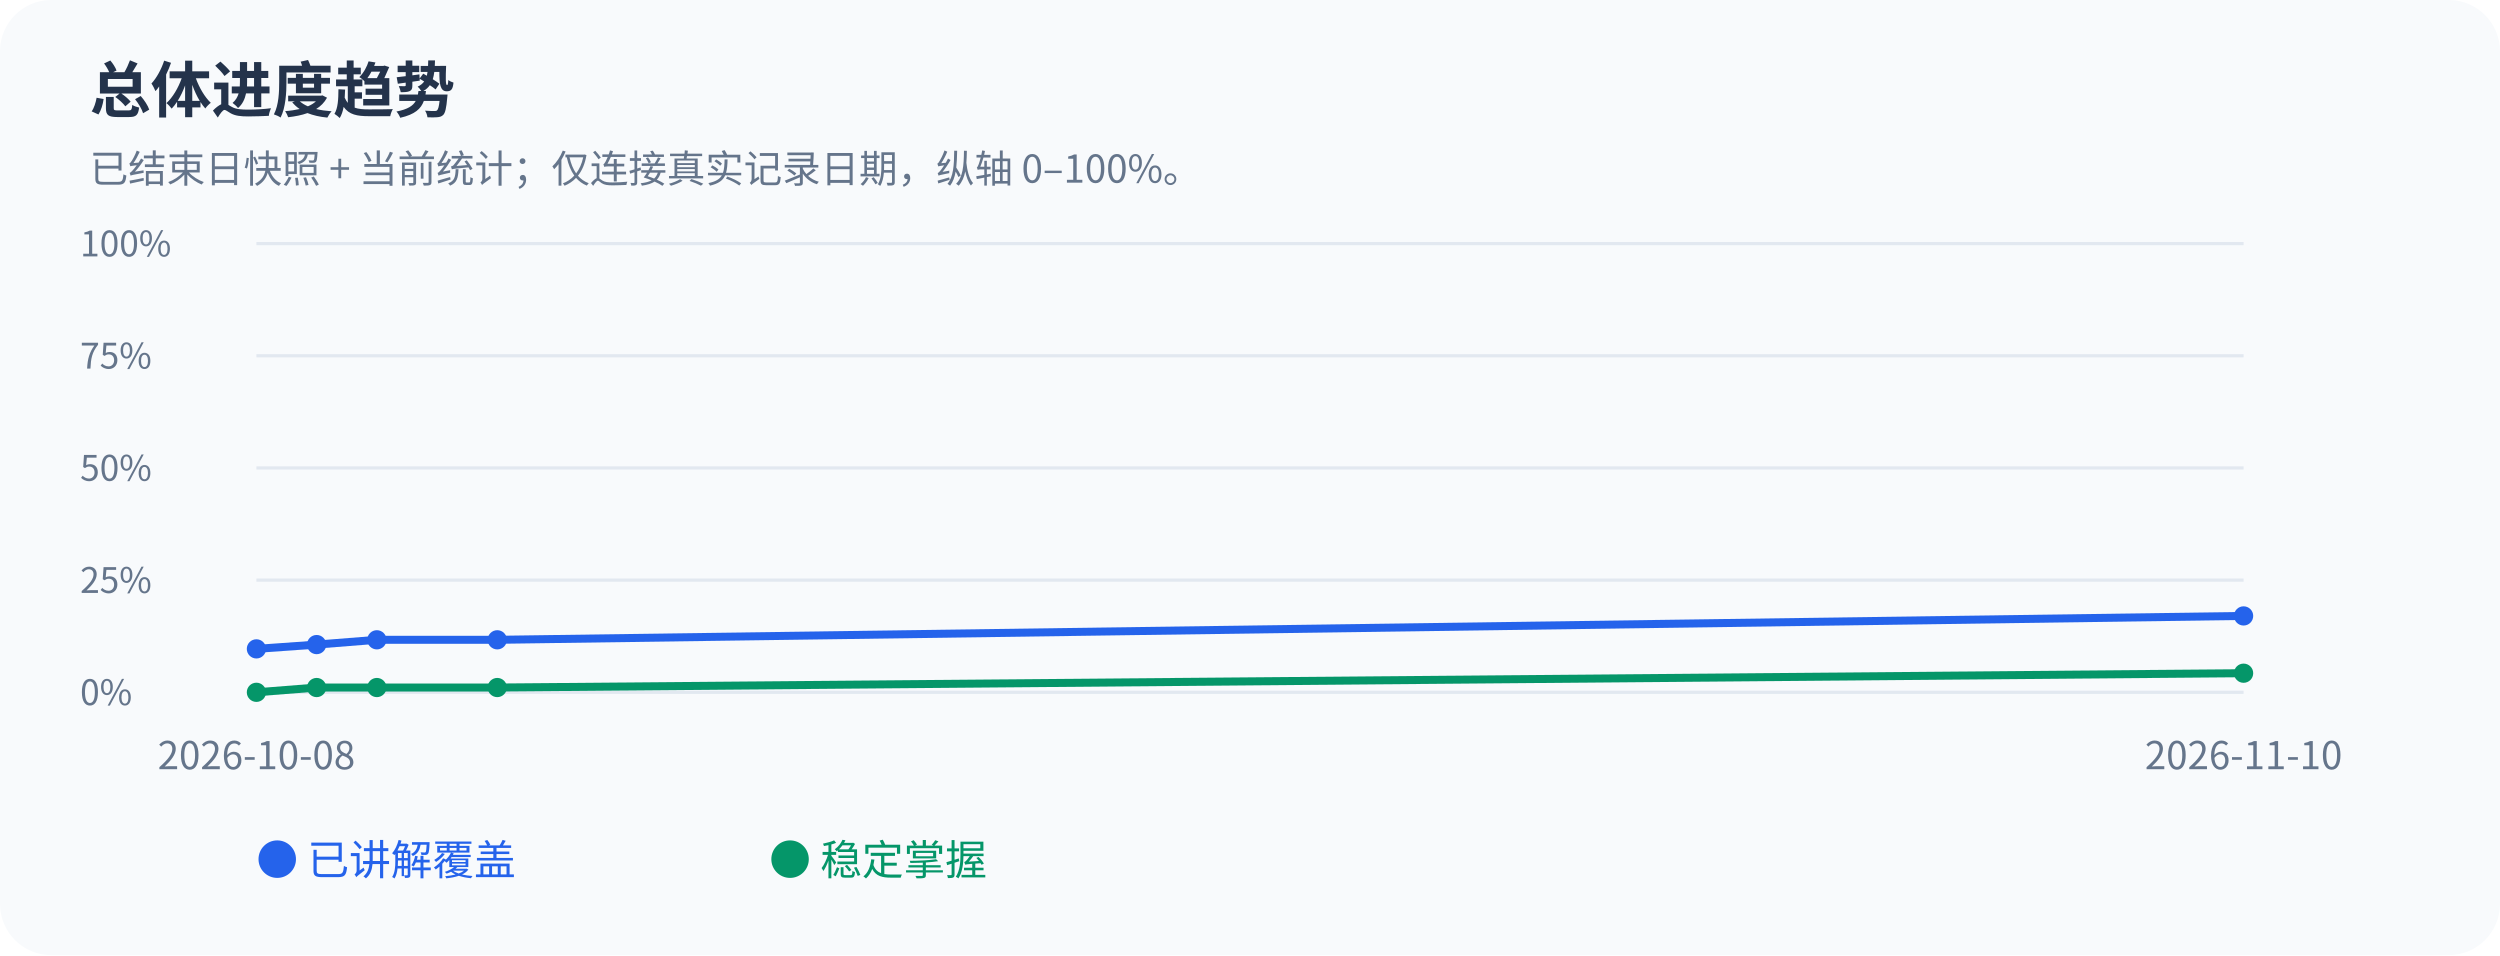
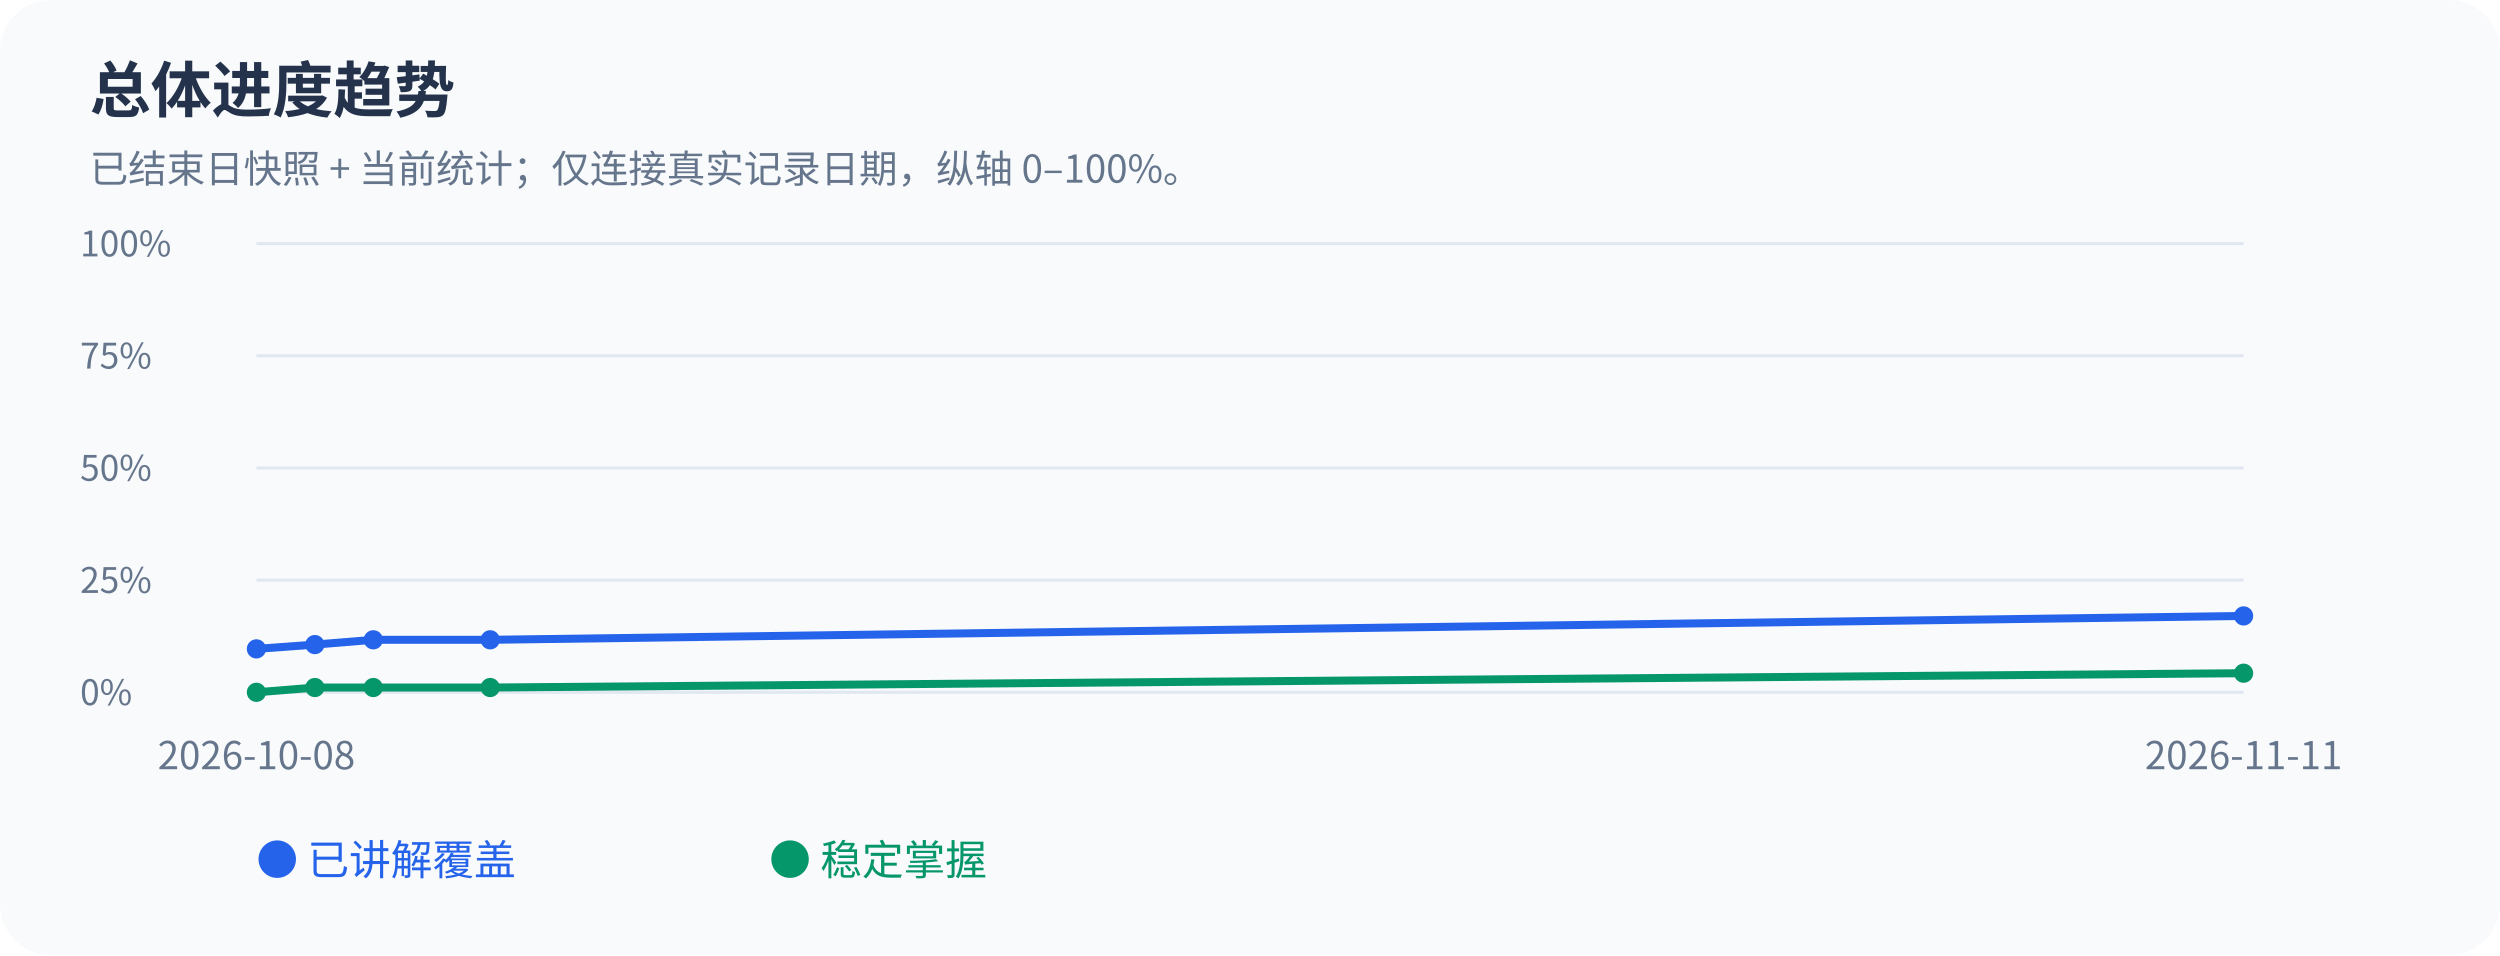
<svg xmlns="http://www.w3.org/2000/svg" width="780" height="298" viewBox="0 0 780 298" role="img" aria-labelledby="title desc">
  <style>text{font-family:system-ui,"Noto Sans CJK SC","Microsoft YaHei",sans-serif;fill:#24334b}.muted{fill:#65758b}.blue{fill:#2563eb}.green{fill:#059669}</style>
  <rect width="100%" height="100%" rx="16" fill="#f8fafc" />
  <text x="28" y="35" font-size="19" font-weight="700">总体进度趋势</text>
  <text x="28" y="57" class="muted" font-size="12">已结束日快照 + 当前统计；仅连接真实记录日期，纵轴 0–100%。</text>
  <line x1="80" y1="216" x2="700" y2="216" stroke="#e2e8f0" />
  <text x="25" y="220" font-size="11" class="muted">0%</text>
  <line x1="80" y1="181.0" x2="700" y2="181.0" stroke="#e2e8f0" />
  <text x="25" y="185.0" font-size="11" class="muted">25%</text>
  <line x1="80" y1="146.0" x2="700" y2="146.0" stroke="#e2e8f0" />
  <text x="25" y="150.0" font-size="11" class="muted">50%</text>
  <line x1="80" y1="111.0" x2="700" y2="111.0" stroke="#e2e8f0" />
  <text x="25" y="115.0" font-size="11" class="muted">75%</text>
  <line x1="80" y1="76" x2="700" y2="76" stroke="#e2e8f0" />
  <text x="25" y="80" font-size="11" class="muted">100%</text>
  <circle cx="80.00" cy="202.45" r="3" fill="#2563eb" />
-   <circle cx="98.79" cy="201.11" r="3" fill="#2563eb" />
-   <circle cx="117.58" cy="199.62" r="3" fill="#2563eb" />
-   <circle cx="155.15" cy="199.62" r="3" fill="#2563eb" />
+   <circle cx="98.24" cy="201.11" r="3" fill="#2563eb" />
+   <circle cx="116.47" cy="199.62" r="3" fill="#2563eb" />
+   <circle cx="152.94" cy="199.62" r="3" fill="#2563eb" />
  <circle cx="700.00" cy="192.17" r="3" fill="#2563eb" />
-   <polyline points="80.00,202.45 98.79,201.11 117.58,199.62 155.15,199.62 700.00,192.17" fill="none" stroke="#2563eb" stroke-width="2.5" />
+   <polyline points="80.00,202.45 98.24,201.11 116.47,199.62 152.94,199.62 700.00,192.17" fill="none" stroke="#2563eb" stroke-width="2.5" />
  <circle cx="80.00" cy="216.00" r="3" fill="#059669" />
-   <circle cx="98.79" cy="214.51" r="3" fill="#059669" />
-   <circle cx="117.58" cy="214.51" r="3" fill="#059669" />
-   <circle cx="155.15" cy="214.51" r="3" fill="#059669" />
+   <circle cx="98.24" cy="214.51" r="3" fill="#059669" />
+   <circle cx="116.47" cy="214.51" r="3" fill="#059669" />
+   <circle cx="152.94" cy="214.51" r="3" fill="#059669" />
  <circle cx="700.00" cy="210.04" r="3" fill="#059669" />
-   <polyline points="80.00,216.00 98.79,214.51 117.58,214.51 155.15,214.51 700.00,210.04" fill="none" stroke="#059669" stroke-width="2.5" />
+   <polyline points="80.00,216.00 98.24,214.51 116.47,214.51 152.94,214.51 700.00,210.04" fill="none" stroke="#059669" stroke-width="2.5" />
  <text x="80.00" y="240" text-anchor="middle" font-size="12" class="muted">2026-10-08</text>
-   <text x="700.00" y="240" text-anchor="middle" font-size="12" class="muted">2026-11-10</text>
+   <text x="700.00" y="240" text-anchor="middle" font-size="12" class="muted">2026-11-11</text>
  <text x="80" y="273" font-size="13" class="blue">● 已讲解覆盖</text>
  <text x="240" y="273" font-size="13" class="green">● 稳定掌握</text>
</svg>
